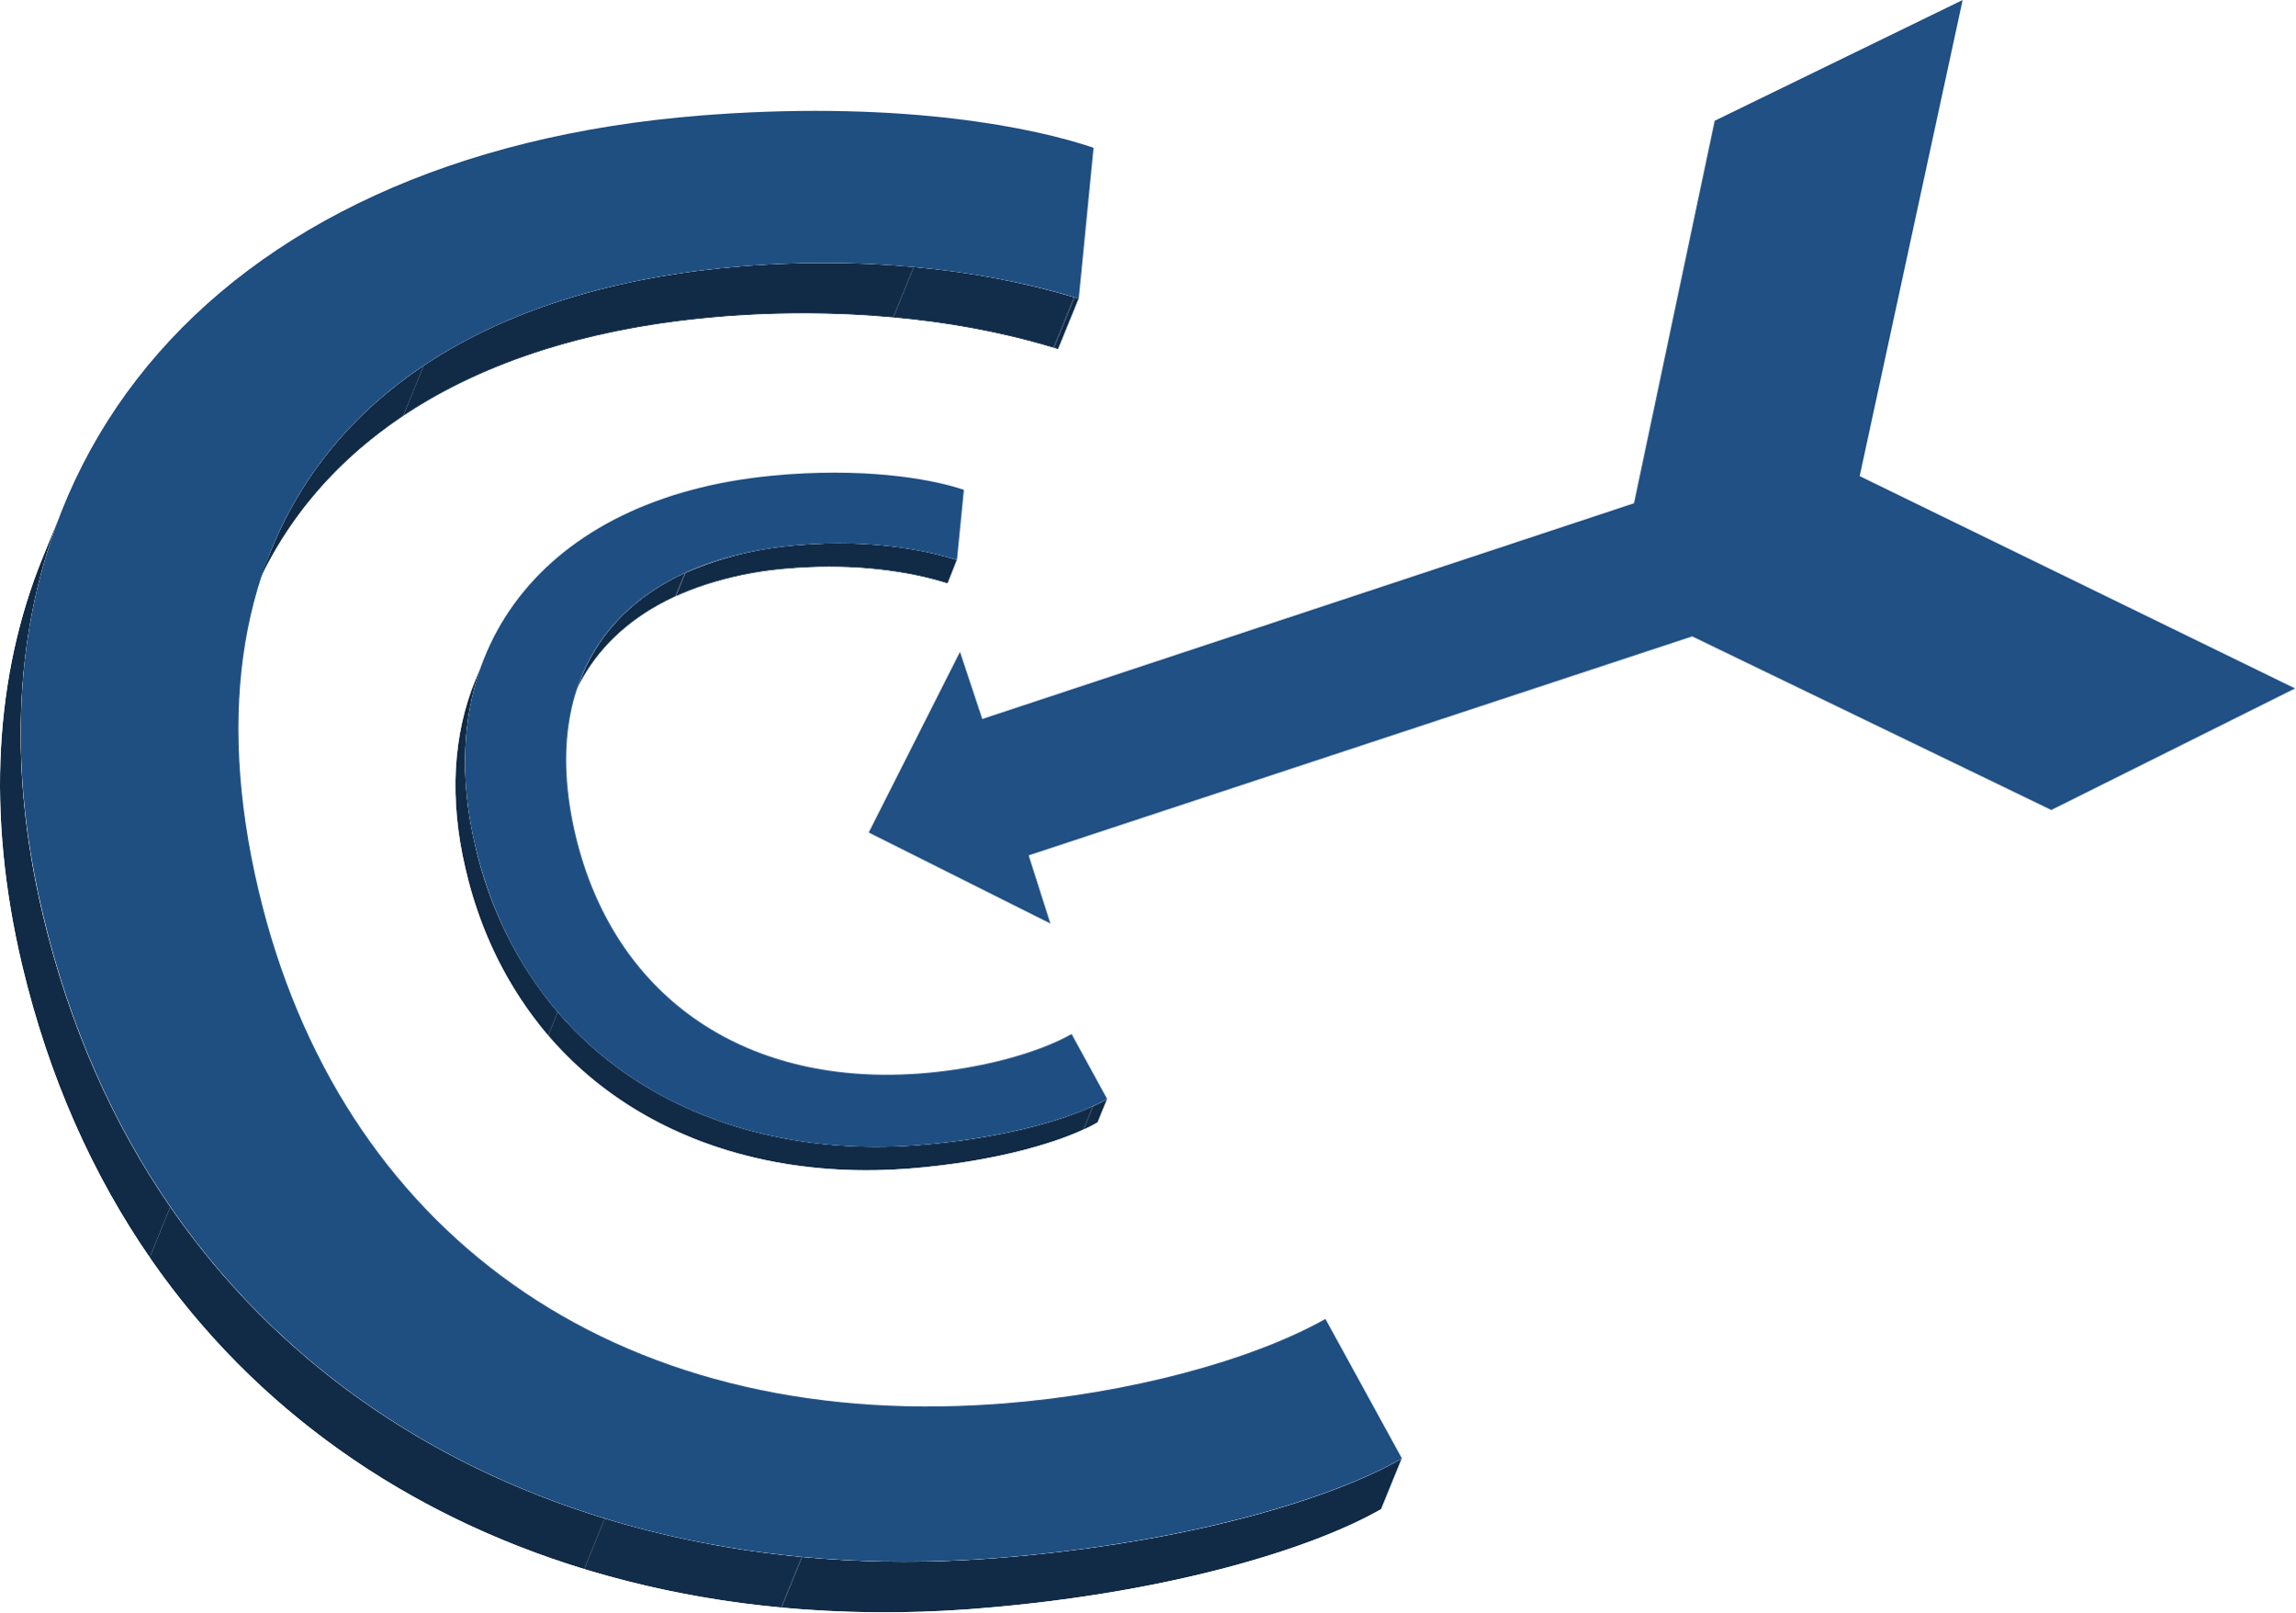
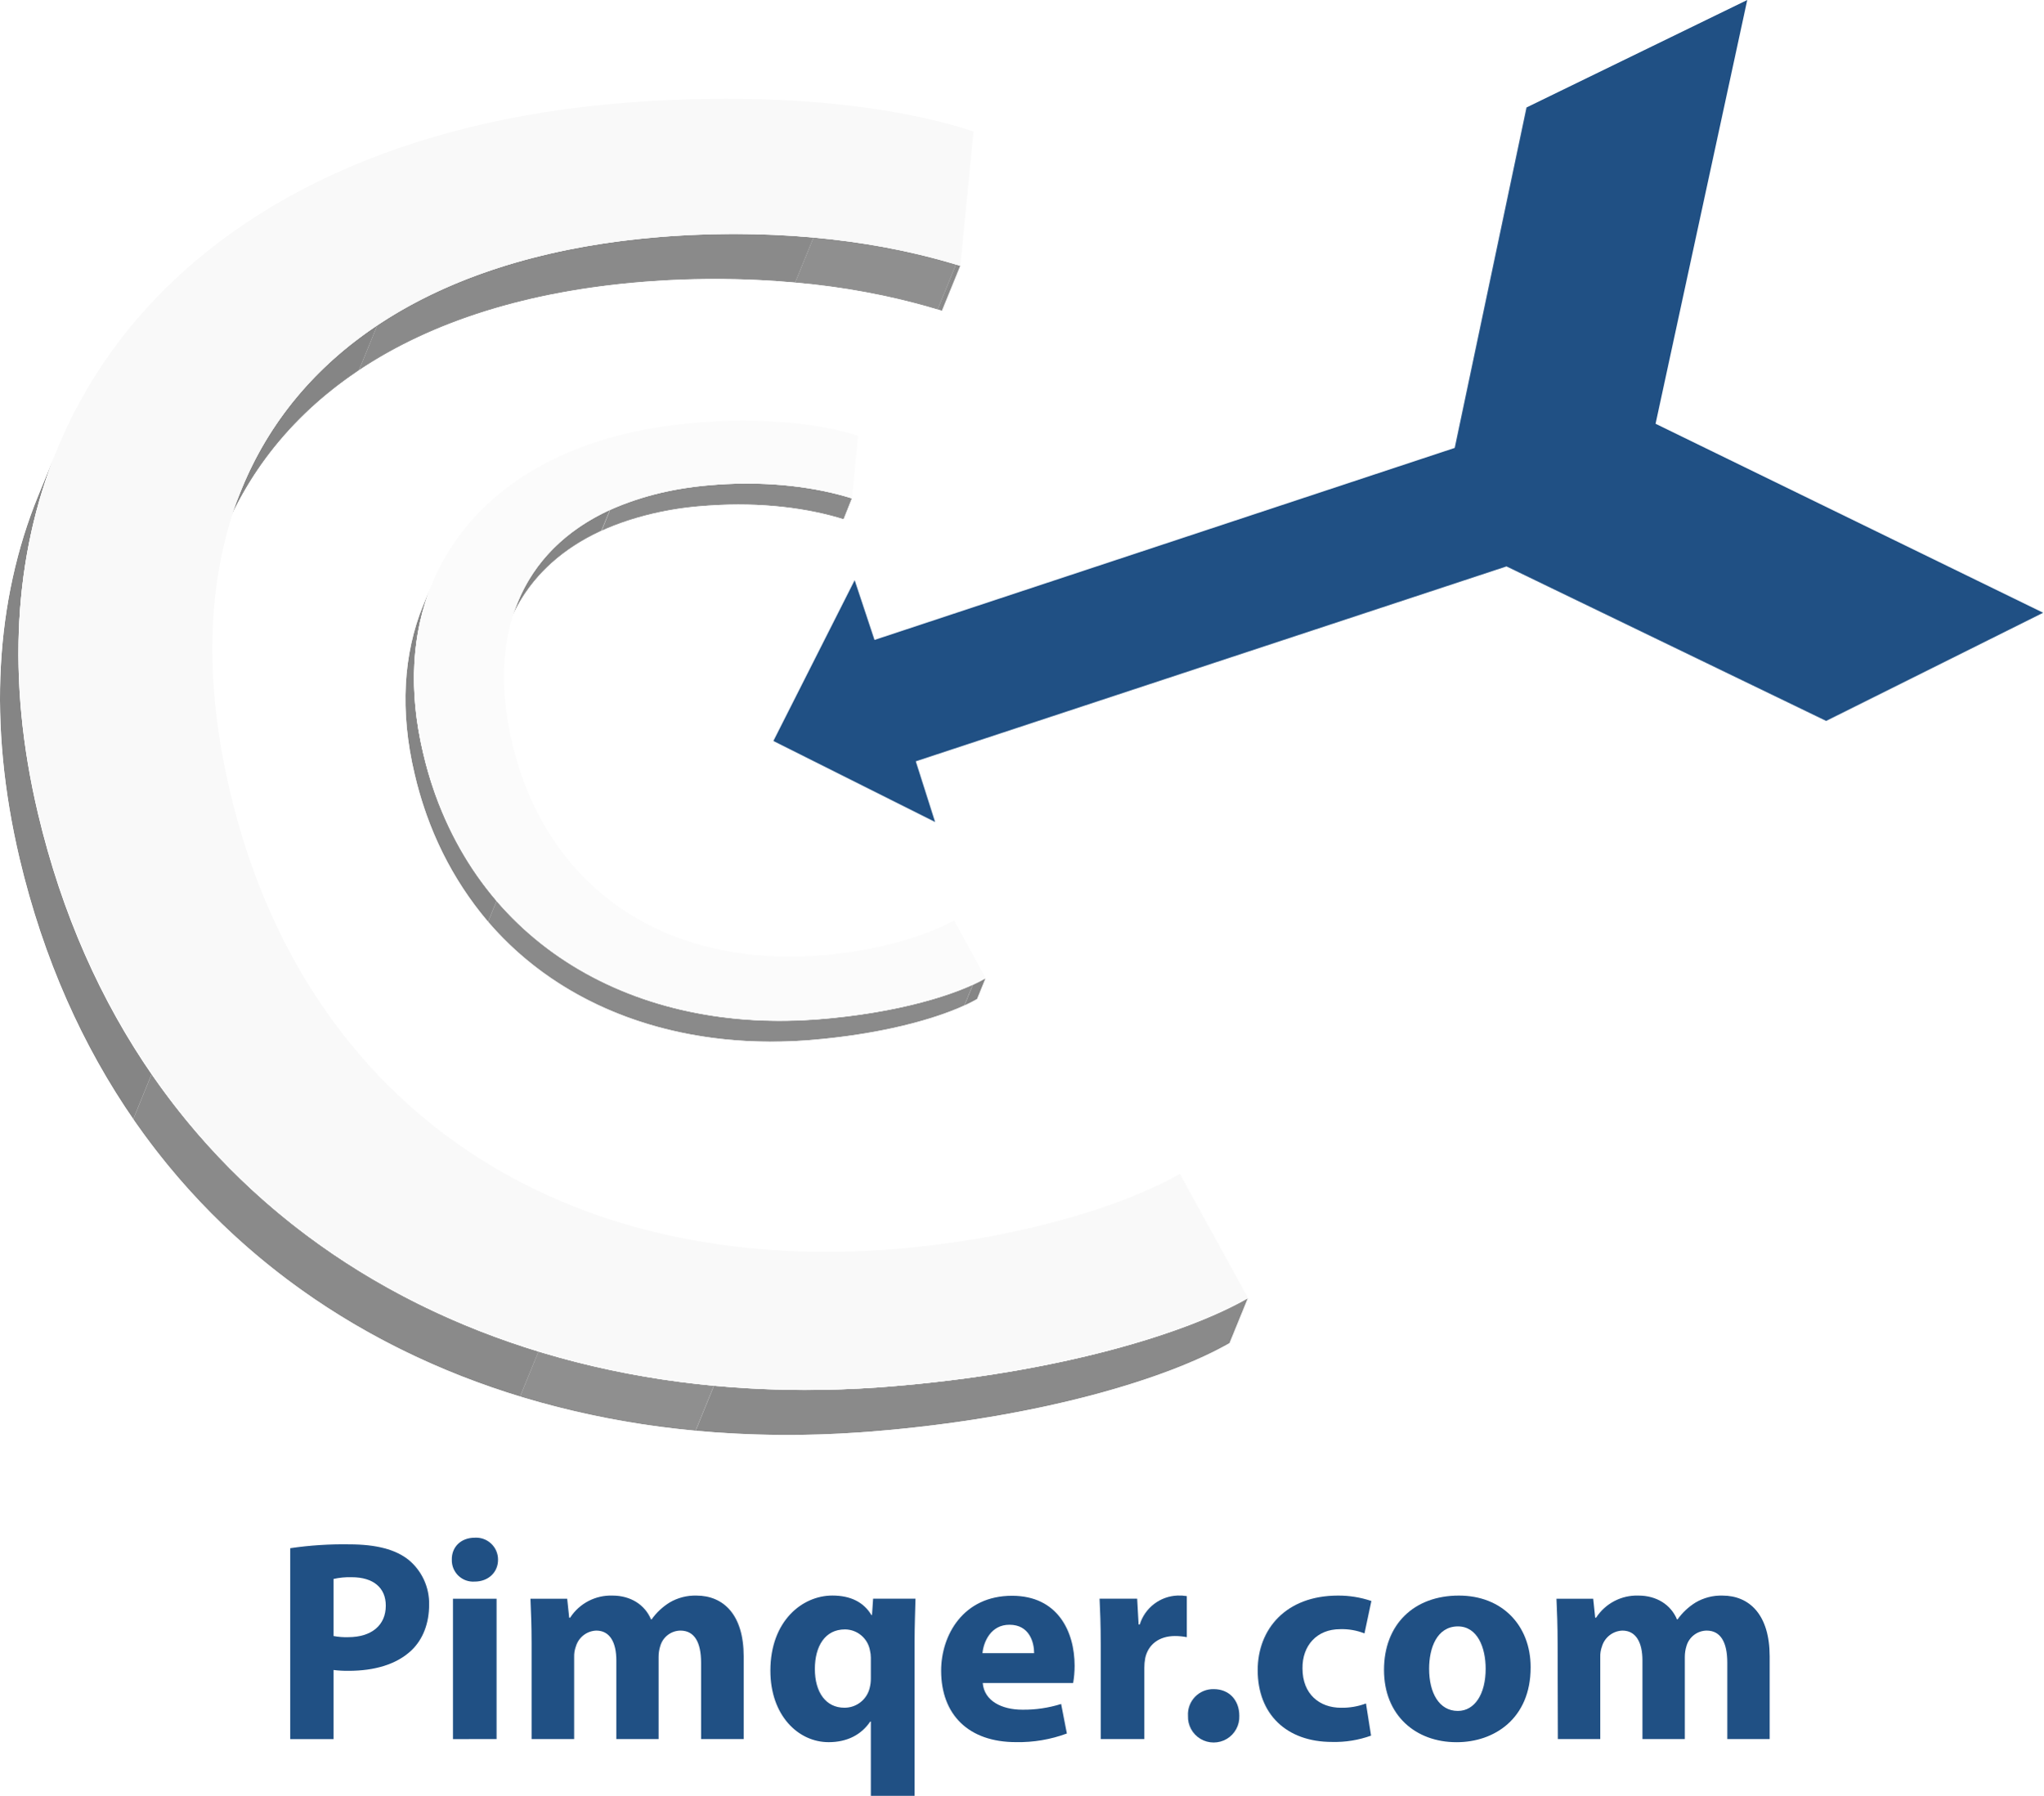
- <svg xmlns="http://www.w3.org/2000/svg" viewBox="0 0 530.41 372.59">
+ <svg xmlns="http://www.w3.org/2000/svg" viewBox="0 0 530.41 466.31">
  <defs>
-     <style>.cls-1{fill:none;}.cls-2{isolation:isolate;}.cls-3{clip-path:url(#clip-path);}.cls-4{fill:#112b47;}.cls-5{fill:#122d4a;}.cls-6{fill:#112a45;}.cls-7{clip-path:url(#clip-path-2);}.cls-8{fill:#1f4e81;}.cls-9{clip-path:url(#clip-path-3);}.cls-10{clip-path:url(#clip-path-4);}.cls-11{fill:#1f4f82;}.cls-12{fill:#205084;}</style>
+     <style>.cls-1{fill:none;}.cls-2{isolation:isolate;}.cls-3{clip-path:url(#clip-path);}.cls-4{fill:#8a8a8a;}.cls-5{fill:#8f8f8f;}.cls-6{fill:#858585;}.cls-7{clip-path:url(#clip-path-2);}.cls-8{fill:#f9f9f9;}.cls-9{clip-path:url(#clip-path-3);}.cls-10{clip-path:url(#clip-path-4);}.cls-11{fill:#fbfbfb;}.cls-12{fill:#205084;}</style>
    <clipPath id="clip-path">
-       <path class="cls-1" d="M57.94,138.7,62.71,127c15.54-38.1,54.13-61.16,109.15-65.51l2.21-.16C203.75,59.25,230,63,249.31,69l-4.77,11.7C225.18,74.64,199,71,169.3,73l-2.21.17C112.07,77.53,73.48,100.6,57.94,138.7Z" />
+       <path class="cls-1" d="M57.94,138.7,62.71,127C78.25,88.9,116.85,65.84,171.86,61.49l2.15-.16c29.7-2.08,55.93,1.61,75.3,7.7l-4.77,11.69c-19.36-6.09-45.6-9.77-75.3-7.7l-2.15.16C112.08,77.53,73.48,100.6,57.94,138.7Z" />
    </clipPath>
    <clipPath id="clip-path-2">
-       <path class="cls-1" d="M9.89,128.75l4.77-11.7c-11,27.1-13.12,59.06-4.79,94.21,24.86,104.89,115.29,156.16,218,149l2.5-.18c44.78-3.54,77.91-13.95,93.58-23l-4.77,11.7c-15.67,9-48.8,19.45-93.58,23l-2.5.19C120.39,379.11,30,327.84,5.1,223-3.23,187.8-1.16,155.85,9.89,128.75Z" />
+       <path class="cls-1" d="M9.89,128.75l4.77-11.69c-11,27.1-13.12,59.05-4.79,94.2,24.86,104.89,115.3,156.16,218,149l2.5-.19c44.78-3.54,77.92-14,93.58-23l-4.77,11.69c-15.66,9-48.8,19.46-93.58,23l-2.5.18C120.4,379.12,30,327.84,5.1,223-3.23,187.81-1.16,155.85,9.89,128.75Z" />
    </clipPath>
    <clipPath id="clip-path-3">
-       <path class="cls-1" d="M132.18,161.79l2.22-5.43c7.22-17.72,25.17-28.44,50.75-30.46l1-.07c13.82-1,26,.75,35,3.57L219,134.84c-9-2.83-21.22-4.54-35-3.57l-1,.07C157.35,133.36,139.41,144.08,132.18,161.79Z" />
+       <path class="cls-1" d="M132.18,161.8l2.22-5.44c7.22-17.71,25.17-28.43,50.75-30.45l1-.08c13.8-1,26,.75,35,3.57L219,134.83c-9-2.82-21.18-4.53-35-3.56l-1,.07C157.35,133.36,139.41,144.09,132.18,161.8Z" />
    </clipPath>
    <clipPath id="clip-path-4">
-       <path class="cls-1" d="M109.83,157.18l2.22-5.44c-5.13,12.59-6.09,27.44-2.22,43.76,11.56,48.75,53.61,72.57,101.38,69.23l1.15-.09c20.83-1.65,36.23-6.48,43.52-10.68l-2.22,5.43c-7.29,4.2-22.69,9-43.51,10.69l-1.15.08c-47.78,3.34-89.83-20.48-101.39-69.22C103.74,184.61,104.7,169.77,109.83,157.18Z" />
+       <path class="cls-1" d="M109.84,157.17l2.22-5.43c-5.14,12.59-6.1,27.43-2.22,43.76,11.55,48.74,53.59,72.56,101.36,69.22l1.17-.08c20.82-1.64,36.23-6.48,43.51-10.69l-2.22,5.44c-7.28,4.2-22.69,9-43.51,10.68l-1.17.09c-47.76,3.34-89.8-20.48-101.36-69.23C103.75,184.61,104.71,169.77,109.84,157.17Z" />
    </clipPath>
  </defs>
  <g id="Capa_2" data-name="Capa 2">
-     <g id="Capa_2-2" data-name="Capa 2">
+     <g id="Capa_3" data-name="Capa 3">
      <g class="cls-2">
        <g class="cls-2">
          <g class="cls-3">
            <g class="cls-2">
-               <path class="cls-4" d="M249.31,69l-4.77,11.7-1-.33,4.77-11.69,1.05.32" />
-               <path class="cls-5" d="M248.26,68.7l-4.77,11.69a186,186,0,0,0-37.07-7l4.77-11.7a186,186,0,0,1,37.07,7" />
-               <path class="cls-4" d="M211.19,61.67l-4.77,11.7A231.47,231.47,0,0,0,169.3,73l-2.21.17c-29.83,2.35-54.83,10.21-73.95,23l4.77-11.7c19.12-12.77,44.12-20.63,74-23l2.21-.16a231.52,231.52,0,0,1,37.12.34" />
-               <path class="cls-6" d="M97.91,84.48l-4.77,11.7C77,107,65.06,121.25,57.94,138.7L62.71,127c7.12-17.44,19.06-31.73,35.2-42.52" />
+               <path class="cls-4" d="M249.31,69l-4.77,11.69-1.13-.35,4.77-11.69,1.13.35" />
+               <path class="cls-5" d="M248.18,68.68l-4.77,11.69a185.22,185.22,0,0,0-37-7l4.77-11.7a185.9,185.9,0,0,1,37,7" />
+               <path class="cls-4" d="M211.19,61.67l-4.77,11.7A231,231,0,0,0,169.24,73l-2.15.16c-29.82,2.36-54.82,10.22-73.94,23l4.77-11.69C117,71.7,142,63.84,171.86,61.49l2.15-.16a232.27,232.27,0,0,1,37.18.34" />
+               <path class="cls-6" d="M97.92,84.48,93.15,96.17C77,107,65.06,121.26,57.94,138.7L62.71,127c7.12-17.45,19.07-31.74,35.21-42.53" />
            </g>
          </g>
        </g>
        <g class="cls-2">
          <g class="cls-7">
            <g class="cls-2">
-               <path class="cls-4" d="M324,337.06l-4.77,11.7c-15.67,9-48.8,19.45-93.58,23l-2.5.19a262.34,262.34,0,0,1-42.57-.43l4.77-11.7a260.08,260.08,0,0,0,42.57.43l2.5-.18c44.78-3.54,77.91-13.95,93.58-23" />
-               <path class="cls-5" d="M185.33,359.8l-4.77,11.7A229.72,229.72,0,0,1,135,362.62l4.77-11.7a229,229,0,0,0,45.55,8.88" />
-               <path class="cls-4" d="M139.78,350.92,135,362.62c-40.92-12.5-76-36.66-100.42-72l4.77-11.7c24.38,35.38,59.5,59.53,100.42,72" />
-               <path class="cls-6" d="M39.36,278.89l-4.77,11.7C21.32,271.34,11.22,248.77,5.1,223c-8.33-35.15-6.26-67.1,4.79-94.2l4.77-11.7c-11,27.1-13.12,59.06-4.79,94.21,6.12,25.81,16.22,48.39,29.49,67.63" />
+               <path class="cls-4" d="M324,337.06l-4.77,11.69c-15.66,9-48.8,19.46-93.58,23l-2.5.18a261.22,261.22,0,0,1-42.57-.43l4.77-11.7a261.2,261.2,0,0,0,42.57.44l2.5-.19c44.78-3.54,77.92-14,93.58-23" />
+               <path class="cls-5" d="M185.33,359.8l-4.77,11.7A229.86,229.86,0,0,1,135,362.62l4.77-11.7a228.43,228.43,0,0,0,45.55,8.88" />
+               <path class="cls-4" d="M139.78,350.92,135,362.62c-40.92-12.5-76-36.66-100.42-72l4.76-11.7c24.39,35.38,59.51,59.54,100.43,72" />
+               <path class="cls-6" d="M39.35,278.89l-4.76,11.7C21.31,271.34,11.22,248.77,5.1,223c-8.33-35.14-6.26-67.1,4.79-94.2l4.77-11.69c-11,27.1-13.12,59.05-4.79,94.2,6.12,25.82,16.21,48.39,29.48,67.63" />
            </g>
          </g>
        </g>
-         <path class="cls-8" d="M165.18,26.45c44.09-3.08,73.95,3.06,87.55,7.7L249.31,69C230,63,203.75,59.25,174.07,61.33l-2.21.16C85.57,68.3,39.7,121.16,59.77,205.85,78.34,284.17,141.4,330.69,229.85,324.5l2.1-.15c28.94-2.29,57.19-9.89,74.37-19.53L324,337.06c-15.67,9-48.8,19.45-93.58,23l-2.5.18c-102.74,7.19-193.17-44.08-218-149C-14.07,110.3,47.81,35.71,162,26.69Z" />
+         <path class="cls-8" d="M165.24,26.45c44.07-3.08,73.9,3.06,87.48,7.69L249.31,69c-19.37-6.09-45.6-9.78-75.3-7.7l-2.15.16C85.58,68.31,39.7,121.16,59.77,205.85c18.57,78.33,81.62,124.83,170.08,118.65l2.1-.16c28.94-2.28,57.19-9.87,74.37-19.52L324,337.06c-15.66,9-48.8,19.45-93.58,23l-2.5.19c-102.73,7.18-193.17-44.09-218-149C-14.07,110.3,47.82,35.71,162,26.7Z" />
      </g>
      <g class="cls-2">
        <g class="cls-2">
          <g class="cls-9">
            <g class="cls-2">
-               <path class="cls-4" d="M221.16,129.4,219,134.84c-9-2.83-21.22-4.54-35-3.57l-1,.07a79.19,79.19,0,0,0-26.85,6.5l2.22-5.44a79.19,79.19,0,0,1,26.84-6.5l1-.07c13.82-1,26,.75,35,3.57" />
-               <path class="cls-6" d="M158.31,132.4l-2.22,5.44c-11.39,5.22-19.58,13.33-23.91,23.95l2.22-5.43c4.33-10.63,12.52-18.74,23.91-24" />
+               <path class="cls-4" d="M221.17,129.4,219,134.83c-9-2.82-21.18-4.53-35-3.56l-1,.07a79.25,79.25,0,0,0-26.85,6.5l2.22-5.44a79.43,79.43,0,0,1,26.84-6.49l1-.08c13.8-1,26,.75,35,3.57" />
+               <path class="cls-6" d="M158.31,132.4l-2.22,5.44c-11.38,5.22-19.58,13.33-23.91,24l2.22-5.44c4.33-10.62,12.52-18.73,23.91-24" />
            </g>
          </g>
        </g>
        <g class="cls-2">
          <g class="cls-10">
            <g class="cls-2">
-               <path class="cls-6" d="M255.88,254l-2.22,5.43c-.95.55-2,1.12-3.28,1.68l2.22-5.44c1.23-.56,2.32-1.12,3.28-1.67" />
-               <path class="cls-4" d="M252.6,255.63l-2.22,5.44c-8.14,3.74-22.14,7.57-40.23,9l-1.15.08c-32.82,2.3-62.94-8.22-82.32-30.83l2.21-5.44c19.39,22.61,49.51,33.13,82.32,30.84l1.15-.09c18.1-1.43,32.1-5.27,40.24-9" />
-               <path class="cls-6" d="M128.89,233.89l-2.21,5.44a90.23,90.23,0,0,1-19.07-38.39c-3.87-16.33-2.91-31.17,2.22-43.76l2.22-5.44c-5.13,12.59-6.09,27.44-2.22,43.76a90.22,90.22,0,0,0,19.06,38.39" />
+               <path class="cls-6" d="M255.88,254l-2.22,5.44c-1,.55-2.07,1.12-3.31,1.69l2.22-5.43c1.24-.57,2.34-1.14,3.31-1.7" />
+               <path class="cls-4" d="M252.57,255.65l-2.22,5.43c-8.14,3.74-22.14,7.57-40.2,9l-1.17.09c-32.8,2.29-62.91-8.22-82.29-30.83l2.22-5.43c19.38,22.6,49.48,33.12,82.29,30.82l1.17-.08c18.06-1.43,32.06-5.26,40.2-9" />
+               <path class="cls-6" d="M128.91,233.9l-2.22,5.43a90.21,90.21,0,0,1-19.07-38.4c-3.87-16.32-2.91-31.16,2.22-43.76l2.22-5.43c-5.14,12.59-6.1,27.43-2.22,43.76a90.21,90.21,0,0,0,19.07,38.4" />
            </g>
          </g>
        </g>
-         <path class="cls-11" d="M182.05,109.62c20.51-1.43,34.39,1.43,40.71,3.58l-1.6,16.2c-9-2.82-21.21-4.53-35-3.57l-1,.07C145,129.07,123.7,153.63,133,193c8.63,36.39,37.95,58,79.08,55.13l1-.07c13.45-1.07,26.59-4.59,34.58-9.08l8.21,15c-7.29,4.2-22.69,9-43.52,10.68l-1.15.09c-47.77,3.34-89.82-20.48-101.38-69.23-11.13-46.92,17.65-81.57,70.71-85.77Z" />
+         <path class="cls-11" d="M182.06,109.62c20.5-1.43,34.38,1.42,40.7,3.58l-1.59,16.2c-9-2.82-21.18-4.53-35-3.57l-1,.08C145,129.07,123.7,153.63,133,193c8.64,36.41,38,58,79.08,55.14l1-.07c13.46-1.07,26.59-4.6,34.58-9.07l8.21,15c-7.28,4.21-22.69,9.05-43.51,10.69l-1.17.08c-47.77,3.34-89.81-20.48-101.36-69.22-11.13-46.91,17.64-81.58,70.71-85.76Z" />
      </g>
-       <polygon class="cls-12" points="453.59 0 429.79 110.03 530.41 159.1 474.07 187.19 391.08 147.07 237.73 197.68 242.75 213.43 200.77 192.4 221.86 150.65 227.01 166.16 377.64 116.3 396.29 27.9 453.59 0" />
+       <polygon class="cls-12" points="453.59 0 429.79 110.03 530.41 159.1 474.07 187.19 391.09 147.07 237.74 197.68 242.75 213.43 200.77 192.4 221.87 150.65 227.02 166.16 377.65 116.3 396.29 27.9 453.59 0" />
+       <path class="cls-12" d="M75.34,402a93.71,93.71,0,0,1,15.35-1c7,0,12,1.34,15.35,4a14.71,14.71,0,0,1,5.36,11.63c0,4.92-1.64,9.09-4.62,11.92-3.87,3.65-9.61,5.29-16.31,5.29a28.66,28.66,0,0,1-3.88-.22v17.95H75.34Zm11.25,22.8a17,17,0,0,0,3.8.3c6,0,9.76-3.05,9.76-8.19,0-4.62-3.2-7.38-8.86-7.38a19,19,0,0,0-4.7.45Z" />
+       <path class="cls-12" d="M129.29,405c0,3.13-2.39,5.67-6.11,5.67a5.54,5.54,0,0,1-5.89-5.67c-.08-3.27,2.31-5.73,6-5.73A5.69,5.69,0,0,1,129.29,405Zm-11.7,46.57V415.12h11.32v36.43Z" />
+       <path class="cls-12" d="M138,426.74c0-4.54-.15-8.42-.3-11.62h9.54l.52,4.92H148a12.61,12.61,0,0,1,11-5.74c4.7,0,8.42,2.38,10,6.18h.15a16.3,16.3,0,0,1,4.69-4.39,13.08,13.08,0,0,1,6.93-1.79c7,0,12.29,4.92,12.29,15.79v21.46H182V431.73c0-5.29-1.72-8.34-5.37-8.34a5.53,5.53,0,0,0-5.21,3.95,9.4,9.4,0,0,0-.45,2.9v21.31H160V431.14c0-4.62-1.64-7.75-5.21-7.75a5.75,5.75,0,0,0-5.29,4.1,7.33,7.33,0,0,0-.45,2.83v21.23H138Z" />
+       <path class="cls-12" d="M226.07,447h-.15c-2.31,3.43-6,5.36-10.8,5.36-7.9,0-15.13-6.93-15.13-18.55,0-13,8.35-19.52,16.09-19.52,4.7,0,8.13,1.71,10.14,5.06h.15l.29-4.24h11c-.08,3.5-.23,7.15-.23,10.95v40.24H226.07Zm0-16.62a8,8,0,0,0-.23-1.86,6.64,6.64,0,0,0-6.48-5.44c-5.21,0-7.82,4.4-7.82,10.28,0,6.11,2.9,10.06,7.67,10.06a6.71,6.71,0,0,0,6.56-5.14,9.41,9.41,0,0,0,.3-2.46Z" />
+       <path class="cls-12" d="M255.12,437c.38,4.69,5,6.93,10.29,6.93a32.1,32.1,0,0,0,10.06-1.49l1.49,7.67a36,36,0,0,1-13.19,2.24c-12.37,0-19.45-7.16-19.45-18.55,0-9.24,5.74-19.45,18.4-19.45,11.78,0,16.25,9.16,16.25,18.18a26.57,26.57,0,0,1-.38,4.47Zm13.34-7.75c0-2.76-1.19-7.38-6.41-7.38-4.76,0-6.7,4.32-7,7.38Z" />
+       <path class="cls-12" d="M285.75,427.11c0-5.36-.15-8.86-.3-12h9.76l.37,6.7h.3a10.69,10.69,0,0,1,9.83-7.52,11.62,11.62,0,0,1,2.39.15V425.1a16.17,16.17,0,0,0-3.06-.3c-4.17,0-7,2.24-7.74,5.74a13.29,13.29,0,0,0-.23,2.53v18.48H285.75Z" />
+       <path class="cls-12" d="M308.4,445.52a6.55,6.55,0,0,1,6.7-6.93c3.95,0,6.63,2.83,6.63,6.93a6.67,6.67,0,1,1-13.33,0Z" />
+       <path class="cls-12" d="M355.93,450.66a27.69,27.69,0,0,1-10.13,1.64c-11.77,0-19.3-7.16-19.3-18.63,0-10.65,7.3-19.37,20.86-19.37a26.45,26.45,0,0,1,8.65,1.41l-1.79,8.42a15.6,15.6,0,0,0-6.33-1.11c-6,0-9.84,4.24-9.76,10.2,0,6.71,4.47,10.21,10,10.21a17.46,17.46,0,0,0,6.48-1.12Z" />
+       <path class="cls-12" d="M397.36,432.93c0,13.33-9.46,19.44-19.22,19.44-10.66,0-18.85-7-18.85-18.77s7.74-19.3,19.44-19.3C389.91,414.3,397.36,422,397.36,432.93ZM371,433.3c0,6.26,2.61,10.95,7.45,10.95,4.4,0,7.23-4.4,7.23-10.95,0-5.44-2.08-11-7.23-11C373,422.34,371,427.93,371,433.3Z" />
+       <path class="cls-12" d="M404.36,426.74c0-4.54-.15-8.42-.3-11.62h9.54l.52,4.92h.23a12.61,12.61,0,0,1,11-5.74c4.7,0,8.42,2.38,10,6.18h.15a16.3,16.3,0,0,1,4.69-4.39,13.08,13.08,0,0,1,6.93-1.79c7,0,12.29,4.92,12.29,15.79v21.46h-11V431.73c0-5.29-1.72-8.34-5.37-8.34a5.53,5.53,0,0,0-5.21,3.95,9.4,9.4,0,0,0-.45,2.9v21.31h-11V431.14c0-4.62-1.64-7.75-5.21-7.75a5.75,5.75,0,0,0-5.29,4.1,7.33,7.33,0,0,0-.45,2.83v21.23h-11Z" />
    </g>
  </g>
</svg>
